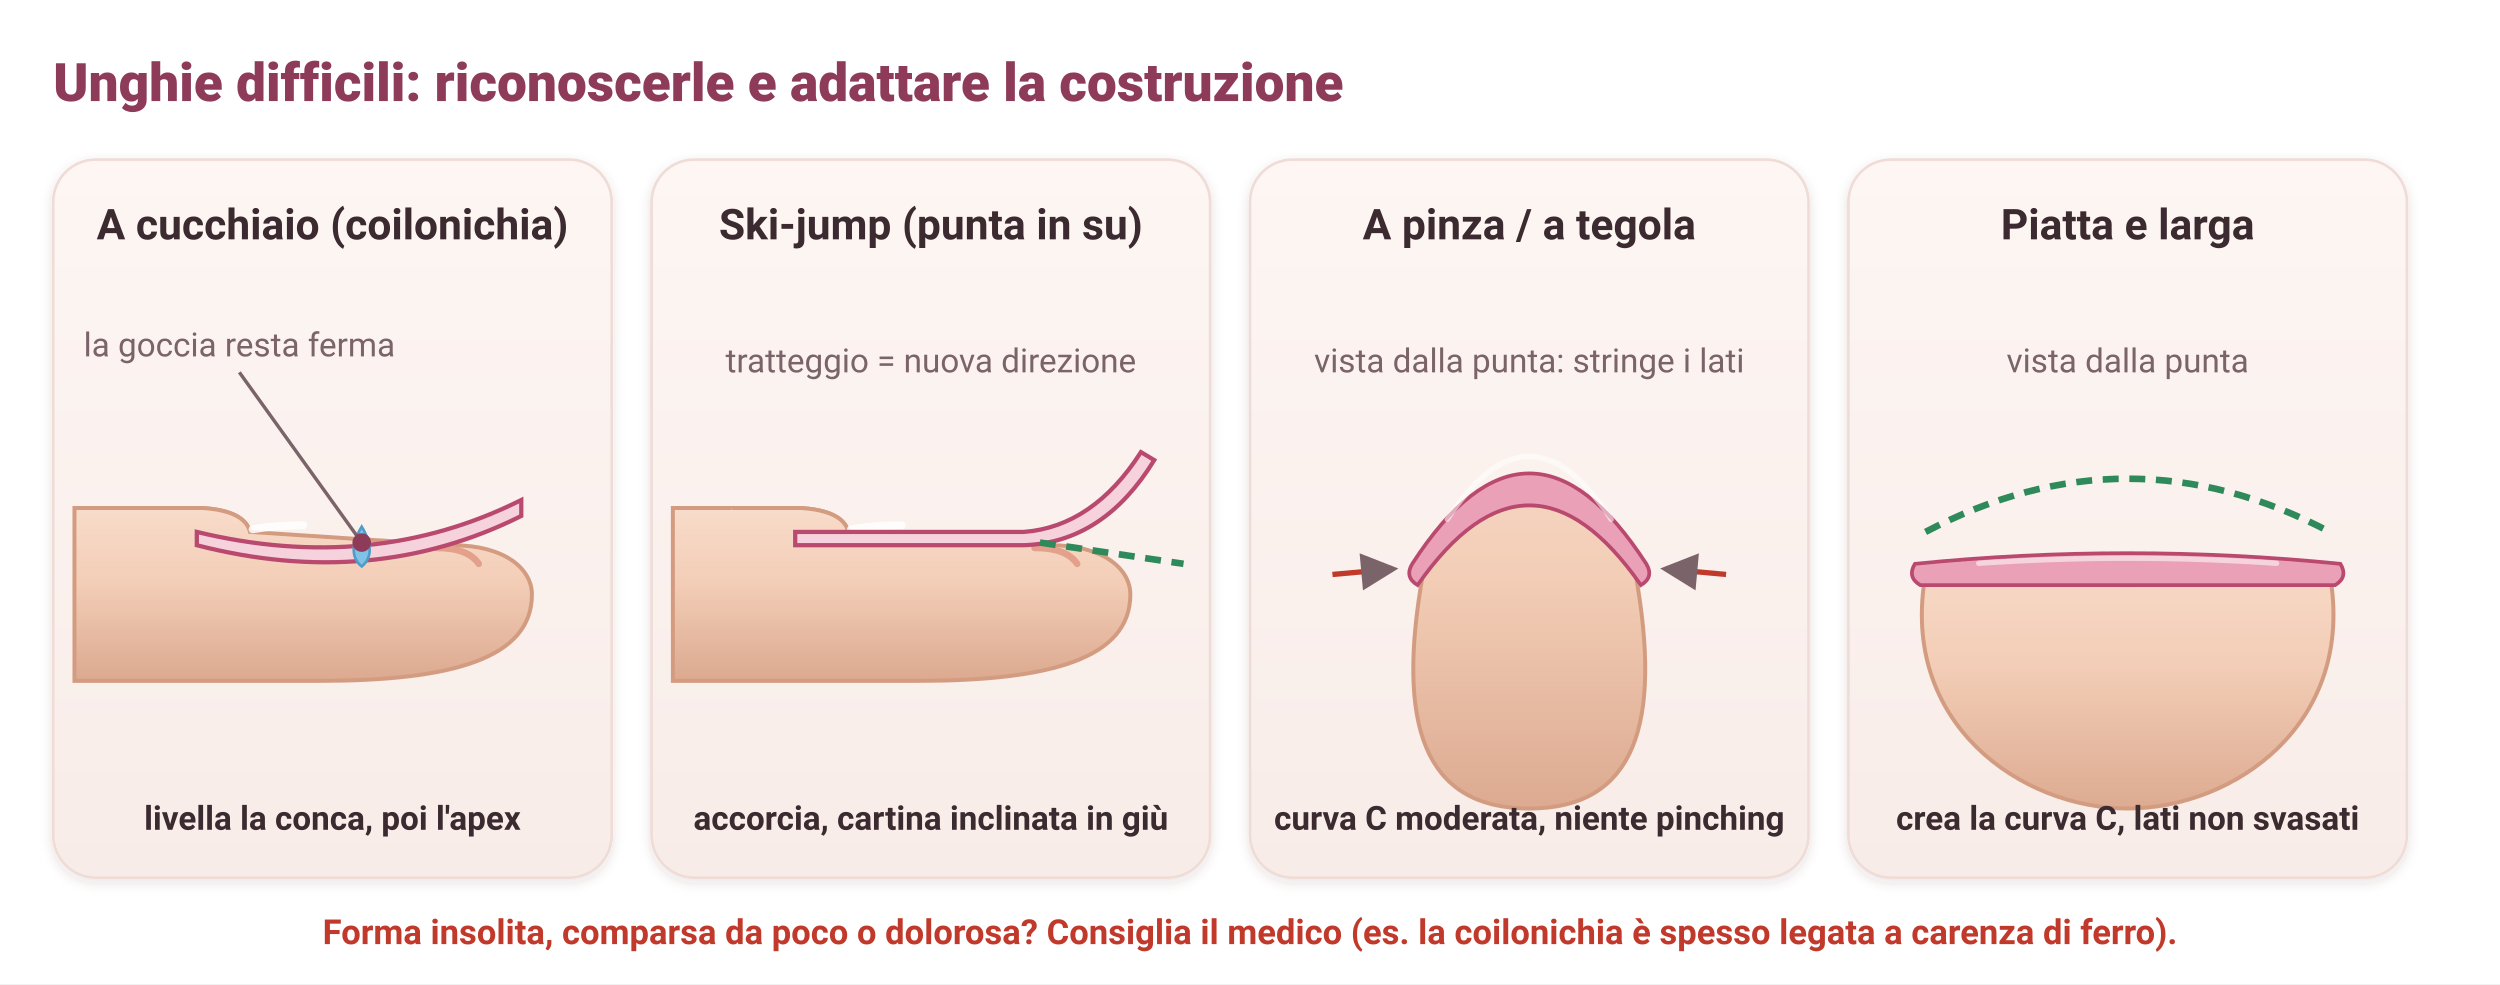
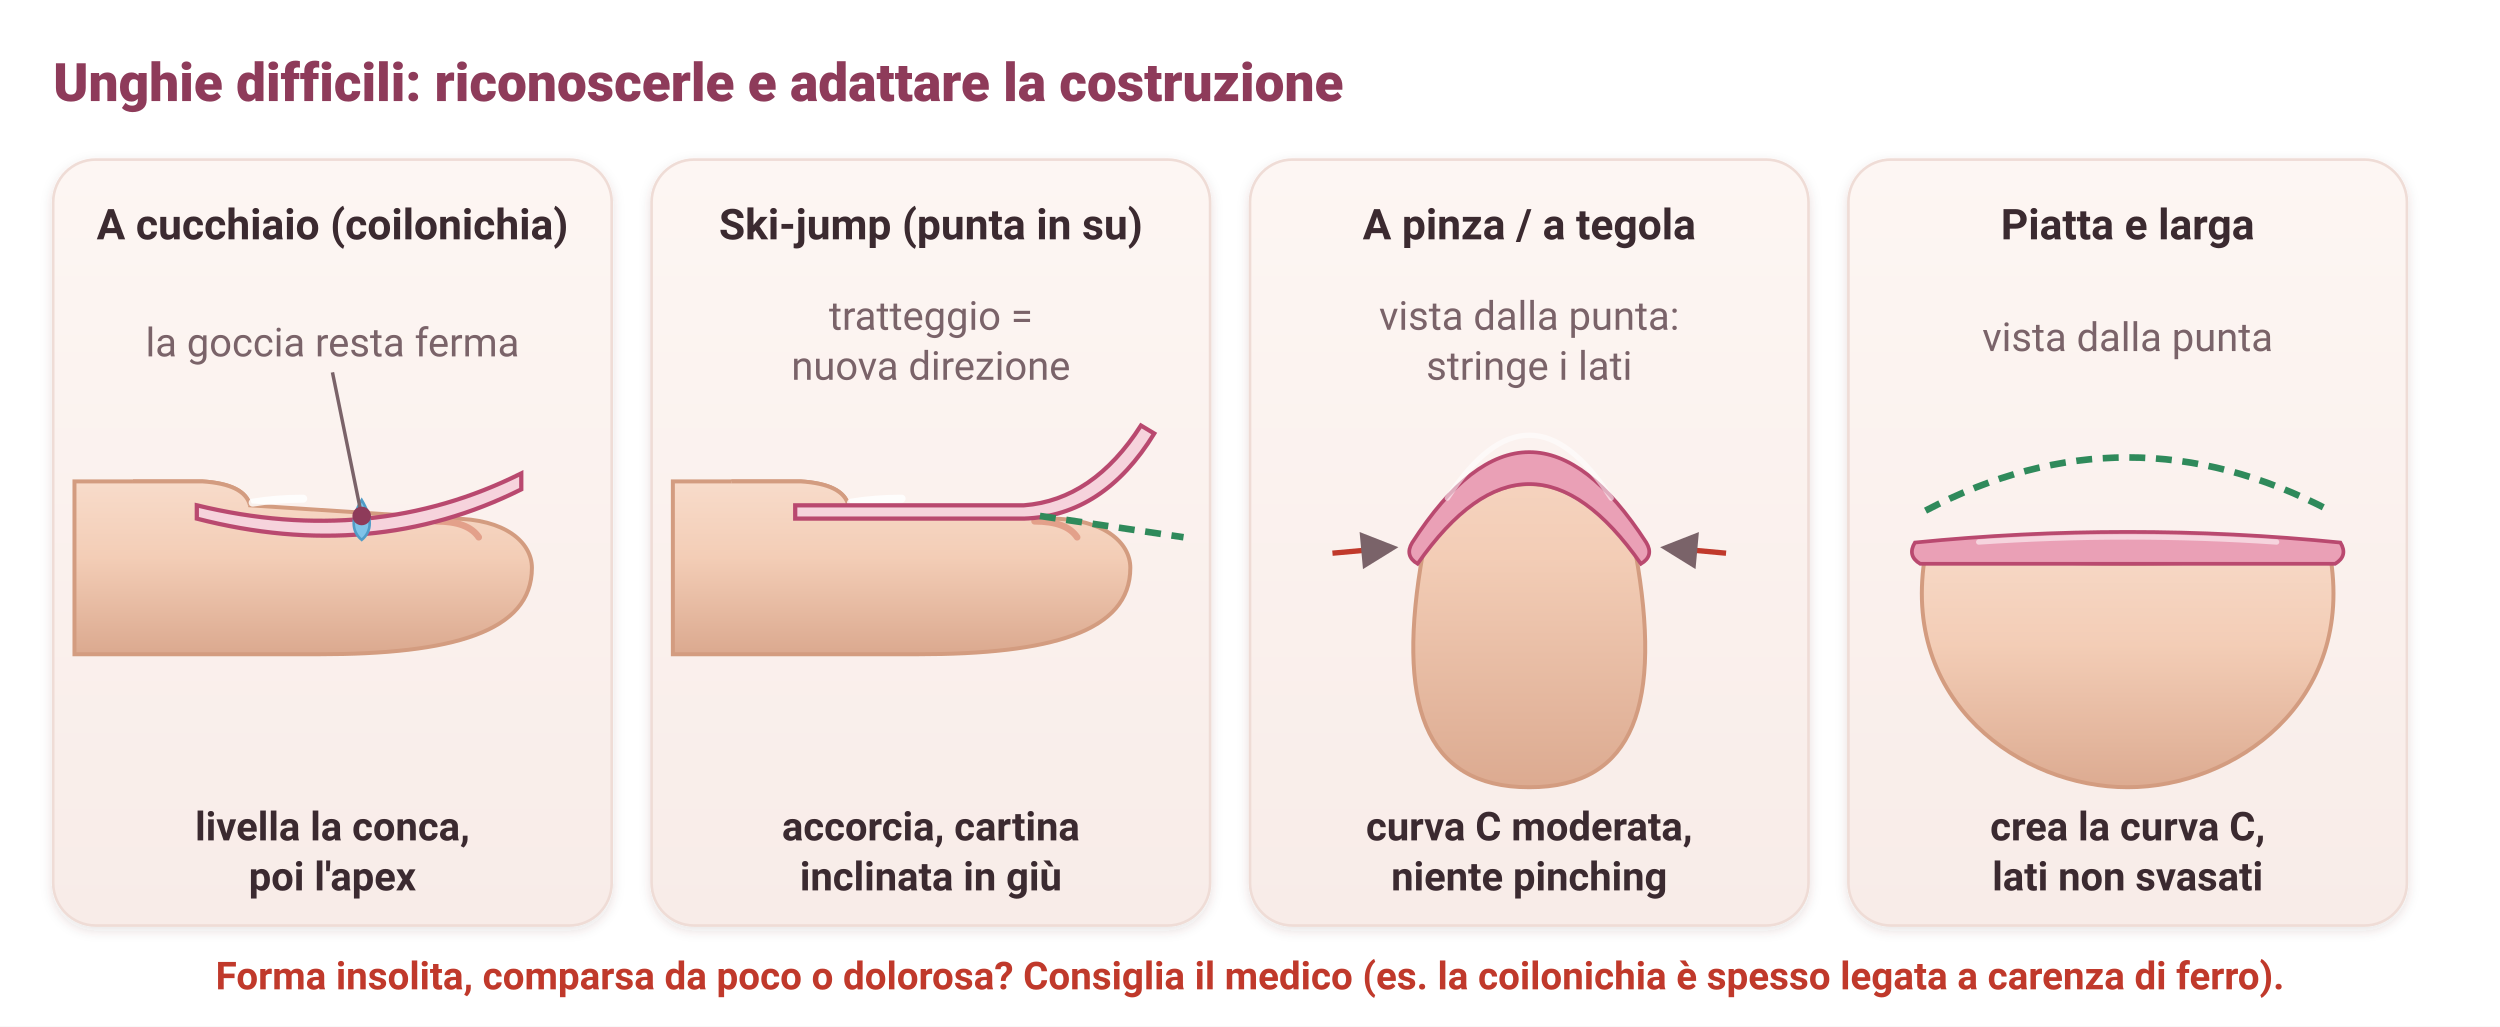
- <svg xmlns="http://www.w3.org/2000/svg" viewBox="0 0 940 370" width="940" height="370" font-family="system-ui, -apple-system, 'Segoe UI', Roboto, Arial, sans-serif" role="img">
+ <svg xmlns="http://www.w3.org/2000/svg" viewBox="0 0 940 386" width="940" height="386" font-family="system-ui, -apple-system, 'Segoe UI', Roboto, Arial, sans-serif" role="img">
  <rect width="100%" height="100%" fill="#ffffff" />
  <defs>
    <linearGradient id="nxPanel" x1="0" y1="0" x2="0" y2="1">
      <stop offset="0" stop-color="#fdf6f3" />
      <stop offset="1" stop-color="#f8ece8" />
    </linearGradient>
    <filter id="nxSh" x="-5%" y="-5%" width="110%" height="115%">
      <feDropShadow dx="0" dy="1.5" stdDeviation="2.2" flood-color="#5a2a3a" flood-opacity=".13" />
    </filter>
  </defs>
  <defs>
    <marker id="ar" viewBox="0 0 10 10" refX="8" refY="5" markerWidth="7" markerHeight="7" orient="auto-start-reverse">
      <path d="M0,0 L10,5 L0,10 z" fill="#8e3b5a" />
    </marker>
    <marker id="arw" viewBox="0 0 10 10" refX="8" refY="5" markerWidth="7" markerHeight="7" orient="auto-start-reverse">
      <path d="M0,0 L10,5 L0,10 z" fill="#7a6369" />
    </marker>
  </defs>
  <text x="20.0" y="38.0" font-size="20" text-anchor="start" font-weight="800" fill="#8e3b5a">Unghie difficili: riconoscerle e adattare la costruzione</text>
-   <rect x="20" y="60" width="210" height="270" rx="16" fill="url(#nxPanel)" stroke="#efdcd6" stroke-width="1" filter="url(#nxSh)" />
+   <rect x="20" y="60" width="210" height="288" rx="16" fill="url(#nxPanel)" stroke="#efdcd6" stroke-width="1" filter="url(#nxSh)" />
  <text x="125.0" y="90.0" font-size="16" text-anchor="middle" font-weight="700" fill="#3b2a30">A cucchiaio (coilonichia)</text>
  <defs>
-     <linearGradient id="sv202" gradientUnits="userSpaceOnUse" x1="0.0" y1="190.0" x2="0.0" y2="256.0">
+     <linearGradient id="sv202" gradientUnits="userSpaceOnUse" x1="0.0" y1="180.0" x2="0.0" y2="246.0">
      <stop offset="0" stop-color="#f8dccb" />
      <stop offset=".45" stop-color="#f3cdb6" />
      <stop offset="1" stop-color="#dba98f" />
    </linearGradient>
  </defs>
-   <path d="M28.0,191.0 L76.0,191.0 Q92.0,192.0 94.0,200.0 L170.0,205.0 C190.0,205.0 200.0,214.0 200.0,223.5 C200.0,247.6 170.0,256.0 120.0,256.0 L28.0,256.0 Z" fill="url(#sv202)" stroke="#d39c80" stroke-width="1.5" />
-   <path d="M164.0,206.0 Q176.0,206.0 180.0,212.0" stroke="#e3a08a" stroke-width="2.5" fill="none" stroke-linecap="round" />
-   <path d="M50.0,191.0 L76.0,191.0 Q92.0,192.0 94.0,200.0 Q80.0,203.0 50.0,203.0 Z" fill="url(#sv202)" />
-   <path d="M50.0,191.0 L76.0,191.0 Q92.0,192.0 94.0,200.0" stroke="#d39c80" stroke-width="1.5" fill="none" />
-   <path d="M95.0,199.0 Q104.0,197.5 114.0,197.5" stroke="#fff" stroke-width="3" opacity=".85" fill="none" stroke-linecap="round" />
-   <path d="M74,200 Q140,216 196,188 L196,194 Q140,222 74,205 Z" fill="#f6d3dc" stroke="#b9496f" stroke-width="1.6" />
-   <path d="M136,198 q6,10 0,15 q-6,-5 0,-15 z" fill="#7fc3e8" stroke="#4f9cc7" />
-   <line x1="136.0" y1="204.0" x2="90.0" y2="140.0" stroke="#7a6369" stroke-width="1.3" />
-   <circle cx="136.0" cy="204.0" r="3.5" fill="#8e3b5a" />
-   <text x="90.0" y="134.0" font-size="12.5" text-anchor="middle" font-weight="400" fill="#7a6369">la goccia resta ferma</text>
-   <text x="125.0" y="312.0" font-size="12.5" text-anchor="middle" font-weight="700" fill="#3b2a30">livella la conca, poi l'apex</text>
-   <rect x="245" y="60" width="210" height="270" rx="16" fill="url(#nxPanel)" stroke="#efdcd6" stroke-width="1" filter="url(#nxSh)" />
+   <path d="M28.0,181.0 L76.0,181.0 Q92.0,182.0 94.0,190.0 L170.0,195.0 C190.0,195.0 200.0,204.0 200.0,213.5 C200.0,237.6 170.0,246.0 120.0,246.0 L28.0,246.0 Z" fill="url(#sv202)" stroke="#d39c80" stroke-width="1.5" />
+   <path d="M164.0,196.0 Q176.0,196.0 180.0,202.0" stroke="#e3a08a" stroke-width="2.5" fill="none" stroke-linecap="round" />
+   <path d="M50.0,181.0 L76.0,181.0 Q92.0,182.0 94.0,190.0 Q80.0,193.0 50.0,193.0 Z" fill="url(#sv202)" />
+   <path d="M50.0,181.0 L76.0,181.0 Q92.0,182.0 94.0,190.0" stroke="#d39c80" stroke-width="1.5" fill="none" />
+   <path d="M95.0,189.0 Q104.0,187.5 114.0,187.5" stroke="#fff" stroke-width="3" opacity=".85" fill="none" stroke-linecap="round" />
+   <path d="M74,190 Q140,206 196,178 L196,184 Q140,212 74,195 Z" fill="#f6d3dc" stroke="#b9496f" stroke-width="1.6" />
+   <path d="M136,188 q6,10 0,15 q-6,-5 0,-15 z" fill="#7fc3e8" stroke="#4f9cc7" />
+   <line x1="136.0" y1="194.0" x2="125.0" y2="140.0" stroke="#7a6369" stroke-width="1.3" />
+   <circle cx="136.0" cy="194.0" r="3.5" fill="#8e3b5a" />
+   <text x="125.0" y="134.0" font-size="15" text-anchor="middle" font-weight="400" fill="#7a6369">la goccia resta ferma</text>
+   <text x="125.0" y="316.0" font-size="15" text-anchor="middle" font-weight="700" fill="#3b2a30">livella la conca,</text>
+   <text x="125.0" y="334.8" font-size="15" text-anchor="middle" font-weight="700" fill="#3b2a30">poi l'apex</text>
+   <rect x="245" y="60" width="210" height="288" rx="16" fill="url(#nxPanel)" stroke="#efdcd6" stroke-width="1" filter="url(#nxSh)" />
  <text x="350.0" y="90.0" font-size="16" text-anchor="middle" font-weight="700" fill="#3b2a30">Ski-jump (punta in su)</text>
  <defs>
-     <linearGradient id="sv203" gradientUnits="userSpaceOnUse" x1="0.0" y1="190.0" x2="0.0" y2="256.0">
+     <linearGradient id="sv203" gradientUnits="userSpaceOnUse" x1="0.0" y1="180.0" x2="0.0" y2="246.0">
      <stop offset="0" stop-color="#f8dccb" />
      <stop offset=".45" stop-color="#f3cdb6" />
      <stop offset="1" stop-color="#dba98f" />
    </linearGradient>
  </defs>
-   <path d="M253.0,191.0 L301.0,191.0 Q317.0,192.0 319.0,200.0 L395.0,205.0 C415.0,205.0 425.0,214.0 425.0,223.5 C425.0,247.6 395.0,256.0 345.0,256.0 L253.0,256.0 Z" fill="url(#sv203)" stroke="#d39c80" stroke-width="1.5" />
-   <path d="M389.0,206.0 Q401.0,206.0 405.0,212.0" stroke="#e3a08a" stroke-width="2.5" fill="none" stroke-linecap="round" />
-   <path d="M275.0,191.0 L301.0,191.0 Q317.0,192.0 319.0,200.0 Q305.0,203.0 275.0,203.0 Z" fill="url(#sv203)" />
-   <path d="M275.0,191.0 L301.0,191.0 Q317.0,192.0 319.0,200.0" stroke="#d39c80" stroke-width="1.5" fill="none" />
-   <path d="M320.0,199.0 Q329.0,197.5 339.0,197.5" stroke="#fff" stroke-width="3" opacity=".85" fill="none" stroke-linecap="round" />
-   <path d="M299,200 L385,200 Q411,198 429,170 L434,173 Q415,204 385,205 L299,205 Z" fill="#f6d3dc" stroke="#b9496f" stroke-width="1.6" />
-   <line x1="391" y1="204" x2="445" y2="212" stroke="#2f8a5b" stroke-width="2.5" stroke-dasharray="6 4" />
-   <text x="350.0" y="140.0" font-size="12.5" text-anchor="middle" font-weight="400" fill="#7a6369">tratteggio = nuova direzione</text>
-   <text x="350.0" y="312.0" font-size="12.5" text-anchor="middle" font-weight="700" fill="#3b2a30">accorcia, cartina inclinata in giù</text>
-   <rect x="470" y="60" width="210" height="270" rx="16" fill="url(#nxPanel)" stroke="#efdcd6" stroke-width="1" filter="url(#nxSh)" />
+   <path d="M253.0,181.0 L301.0,181.0 Q317.0,182.0 319.0,190.0 L395.0,195.0 C415.0,195.0 425.0,204.0 425.0,213.5 C425.0,237.6 395.0,246.0 345.0,246.0 L253.0,246.0 Z" fill="url(#sv203)" stroke="#d39c80" stroke-width="1.5" />
+   <path d="M389.0,196.0 Q401.0,196.0 405.0,202.0" stroke="#e3a08a" stroke-width="2.5" fill="none" stroke-linecap="round" />
+   <path d="M275.0,181.0 L301.0,181.0 Q317.0,182.0 319.0,190.0 Q305.0,193.0 275.0,193.0 Z" fill="url(#sv203)" />
+   <path d="M275.0,181.0 L301.0,181.0 Q317.0,182.0 319.0,190.0" stroke="#d39c80" stroke-width="1.5" fill="none" />
+   <path d="M320.0,189.0 Q329.0,187.5 339.0,187.5" stroke="#fff" stroke-width="3" opacity=".85" fill="none" stroke-linecap="round" />
+   <path d="M299,190 L385,190 Q411,188 429,160 L434,163 Q415,194 385,195 L299,195 Z" fill="#f6d3dc" stroke="#b9496f" stroke-width="1.6" />
+   <line x1="391" y1="194" x2="445" y2="202" stroke="#2f8a5b" stroke-width="2.5" stroke-dasharray="6 4" />
+   <text x="350.0" y="124.0" font-size="15" text-anchor="middle" font-weight="400" fill="#7a6369">tratteggio =</text>
+   <text x="350.0" y="142.8" font-size="15" text-anchor="middle" font-weight="400" fill="#7a6369">nuova direzione</text>
+   <text x="350.0" y="316.0" font-size="15" text-anchor="middle" font-weight="700" fill="#3b2a30">accorcia, cartina</text>
+   <text x="350.0" y="334.8" font-size="15" text-anchor="middle" font-weight="700" fill="#3b2a30">inclinata in giù</text>
+   <rect x="470" y="60" width="210" height="288" rx="16" fill="url(#nxPanel)" stroke="#efdcd6" stroke-width="1" filter="url(#nxSh)" />
  <text x="575.0" y="90.0" font-size="16" text-anchor="middle" font-weight="700" fill="#3b2a30">A pinza / a tegola</text>
  <defs>
-     <linearGradient id="sv204" gradientUnits="userSpaceOnUse" x1="0.0" y1="144.0" x2="0.0" y2="307.0">
+     <linearGradient id="sv204" gradientUnits="userSpaceOnUse" x1="0.0" y1="136.0" x2="0.0" y2="299.0">
      <stop offset="0" stop-color="#f8dccb" />
      <stop offset=".45" stop-color="#f3cdb6" />
      <stop offset="1" stop-color="#dba98f" />
    </linearGradient>
  </defs>
-   <path d="M535.0,216.0 C525.0,272.0 535.0,304.0 575.0,304.0 C615.0,304.0 625.0,272.0 615.0,216.0 Q575.0,164.0 535.0,216.0 Z" fill="url(#sv204)" stroke="#d39c80" stroke-width="1.5" />
-   <path d="M531.0,212.0 Q575.0,144.0 619.0,212.0 Q622.0,217.0 617.0,220.0 Q575.0,160.0 533.0,220.0 Q528.0,217.0 531.0,212.0 Z" fill="#eaa0b6" stroke="#b9496f" stroke-width="1.4" />
-   <path d="M544.2,195.3 Q575.0,148.0 605.8,195.3" stroke="#fff" stroke-width="2" opacity=".55" fill="none" stroke-linecap="round" />
-   <line x1="501.0" y1="216.0" x2="523.0" y2="214.0" stroke="#c0392b" stroke-width="2" marker-end="url(#arw)" />
-   <line x1="649.0" y1="216.0" x2="627.0" y2="214.0" stroke="#c0392b" stroke-width="2" marker-end="url(#arw)" />
-   <text x="575.0" y="140.0" font-size="12.5" text-anchor="middle" font-weight="400" fill="#7a6369">vista dalla punta: stringe i lati</text>
-   <text x="575.0" y="312.0" font-size="12.5" text-anchor="middle" font-weight="700" fill="#3b2a30">curva C moderata, niente pinching</text>
-   <rect x="695" y="60" width="210" height="270" rx="16" fill="url(#nxPanel)" stroke="#efdcd6" stroke-width="1" filter="url(#nxSh)" />
+   <path d="M535.0,208.0 C525.0,264.0 535.0,296.0 575.0,296.0 C615.0,296.0 625.0,264.0 615.0,208.0 Q575.0,156.0 535.0,208.0 Z" fill="url(#sv204)" stroke="#d39c80" stroke-width="1.5" />
+   <path d="M531.0,204.0 Q575.0,136.0 619.0,204.0 Q622.0,209.0 617.0,212.0 Q575.0,152.0 533.0,212.0 Q528.0,209.0 531.0,204.0 Z" fill="#eaa0b6" stroke="#b9496f" stroke-width="1.4" />
+   <path d="M544.2,187.3 Q575.0,140.0 605.8,187.3" stroke="#fff" stroke-width="2" opacity=".55" fill="none" stroke-linecap="round" />
+   <line x1="501.0" y1="208.0" x2="523.0" y2="206.0" stroke="#c0392b" stroke-width="2" marker-end="url(#arw)" />
+   <line x1="649.0" y1="208.0" x2="627.0" y2="206.0" stroke="#c0392b" stroke-width="2" marker-end="url(#arw)" />
+   <text x="575.0" y="124.0" font-size="15" text-anchor="middle" font-weight="400" fill="#7a6369">vista dalla punta:</text>
+   <text x="575.0" y="142.8" font-size="15" text-anchor="middle" font-weight="400" fill="#7a6369">stringe i lati</text>
+   <text x="575.0" y="316.0" font-size="15" text-anchor="middle" font-weight="700" fill="#3b2a30">curva C moderata,</text>
+   <text x="575.0" y="334.8" font-size="15" text-anchor="middle" font-weight="700" fill="#3b2a30">niente pinching</text>
+   <rect x="695" y="60" width="210" height="288" rx="16" fill="url(#nxPanel)" stroke="#efdcd6" stroke-width="1" filter="url(#nxSh)" />
  <text x="800.0" y="90.0" font-size="16" text-anchor="middle" font-weight="700" fill="#3b2a30">Piatta e larga</text>
  <defs>
-     <linearGradient id="sv205" gradientUnits="userSpaceOnUse" x1="0.0" y1="204.0" x2="0.0" y2="307.0">
+     <linearGradient id="sv205" gradientUnits="userSpaceOnUse" x1="0.0" y1="196.0" x2="0.0" y2="299.0">
      <stop offset="0" stop-color="#f8dccb" />
      <stop offset=".45" stop-color="#f3cdb6" />
      <stop offset="1" stop-color="#dba98f" />
    </linearGradient>
  </defs>
-   <path d="M724.0,216.0 C714.0,272.0 760.0,304.0 800.0,304.0 C840.0,304.0 886.0,272.0 876.0,216.0 Q800.0,224.0 724.0,216.0 Z" fill="url(#sv205)" stroke="#d39c80" stroke-width="1.5" />
-   <path d="M720.0,212.0 Q800.0,204.0 880.0,212.0 Q883.0,217.0 878.0,220.0 Q800.0,220.0 722.0,220.0 Q717.0,217.0 720.0,212.0 Z" fill="#eaa0b6" stroke="#b9496f" stroke-width="1.4" />
-   <path d="M744.0,211.8 Q800.0,208.0 856.0,211.8" stroke="#fff" stroke-width="2" opacity=".55" fill="none" stroke-linecap="round" />
-   <path d="M724,200 Q800,160 876,200" stroke="#2f8a5b" stroke-width="2.5" fill="none" stroke-dasharray="6 4" />
-   <text x="800.0" y="140.0" font-size="12.5" text-anchor="middle" font-weight="400" fill="#7a6369">vista dalla punta</text>
-   <text x="800.0" y="312.0" font-size="12.5" text-anchor="middle" font-weight="700" fill="#3b2a30">crea la curva C, lati non svasati</text>
-   <text x="470.0" y="355.0" font-size="13" text-anchor="middle" font-weight="600" fill="#c0392b">Forma insolita, comparsa da poco o dolorosa? Consiglia il medico (es. la coilonichia è spesso legata a carenza di ferro).</text>
+   <path d="M724.0,208.0 C714.0,264.0 760.0,296.0 800.0,296.0 C840.0,296.0 886.0,264.0 876.0,208.0 Q800.0,216.0 724.0,208.0 Z" fill="url(#sv205)" stroke="#d39c80" stroke-width="1.5" />
+   <path d="M720.0,204.0 Q800.0,196.0 880.0,204.0 Q883.0,209.0 878.0,212.0 Q800.0,212.0 722.0,212.0 Q717.0,209.0 720.0,204.0 Z" fill="#eaa0b6" stroke="#b9496f" stroke-width="1.4" />
+   <path d="M744.0,203.8 Q800.0,200.0 856.0,203.8" stroke="#fff" stroke-width="2" opacity=".55" fill="none" stroke-linecap="round" />
+   <path d="M724,192 Q800,152 876,192" stroke="#2f8a5b" stroke-width="2.5" fill="none" stroke-dasharray="6 4" />
+   <text x="800.0" y="132.0" font-size="15" text-anchor="middle" font-weight="400" fill="#7a6369">vista dalla punta</text>
+   <text x="800.0" y="316.0" font-size="15" text-anchor="middle" font-weight="700" fill="#3b2a30">crea la curva C,</text>
+   <text x="800.0" y="334.8" font-size="15" text-anchor="middle" font-weight="700" fill="#3b2a30">lati non svasati</text>
+   <text x="470.0" y="372.0" font-size="14.5" text-anchor="middle" font-weight="600" fill="#c0392b">Forma insolita, comparsa da poco o dolorosa? Consiglia il medico (es. la coilonichia è spesso legata a carenza di ferro).</text>
</svg>
